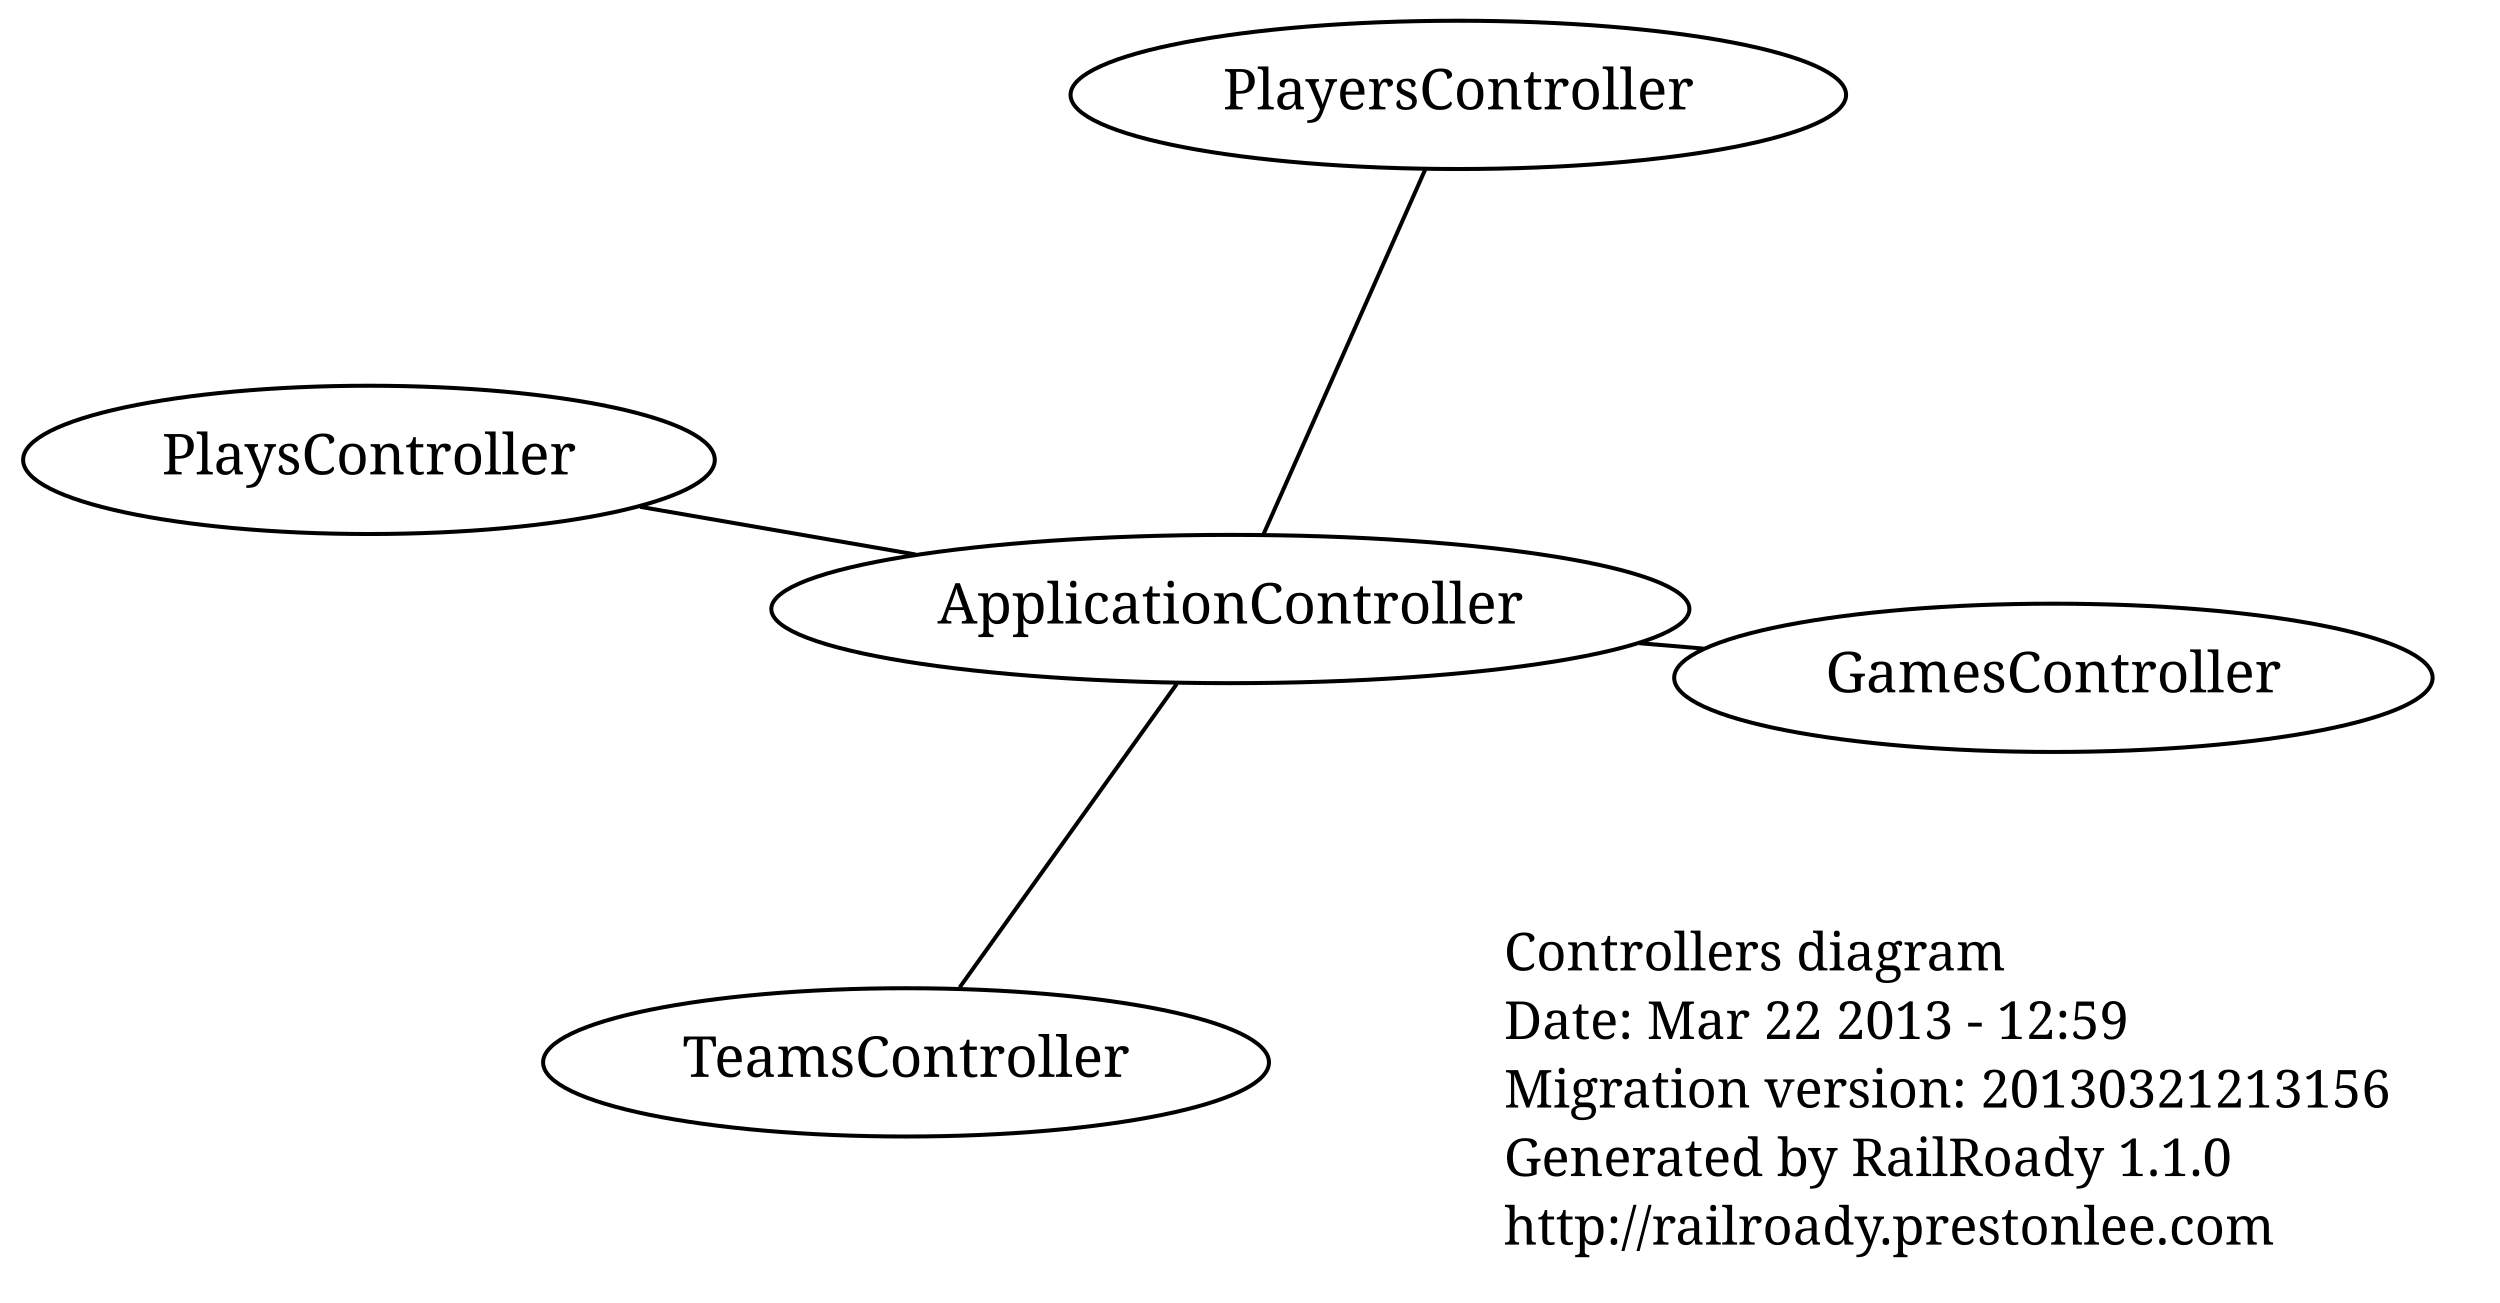
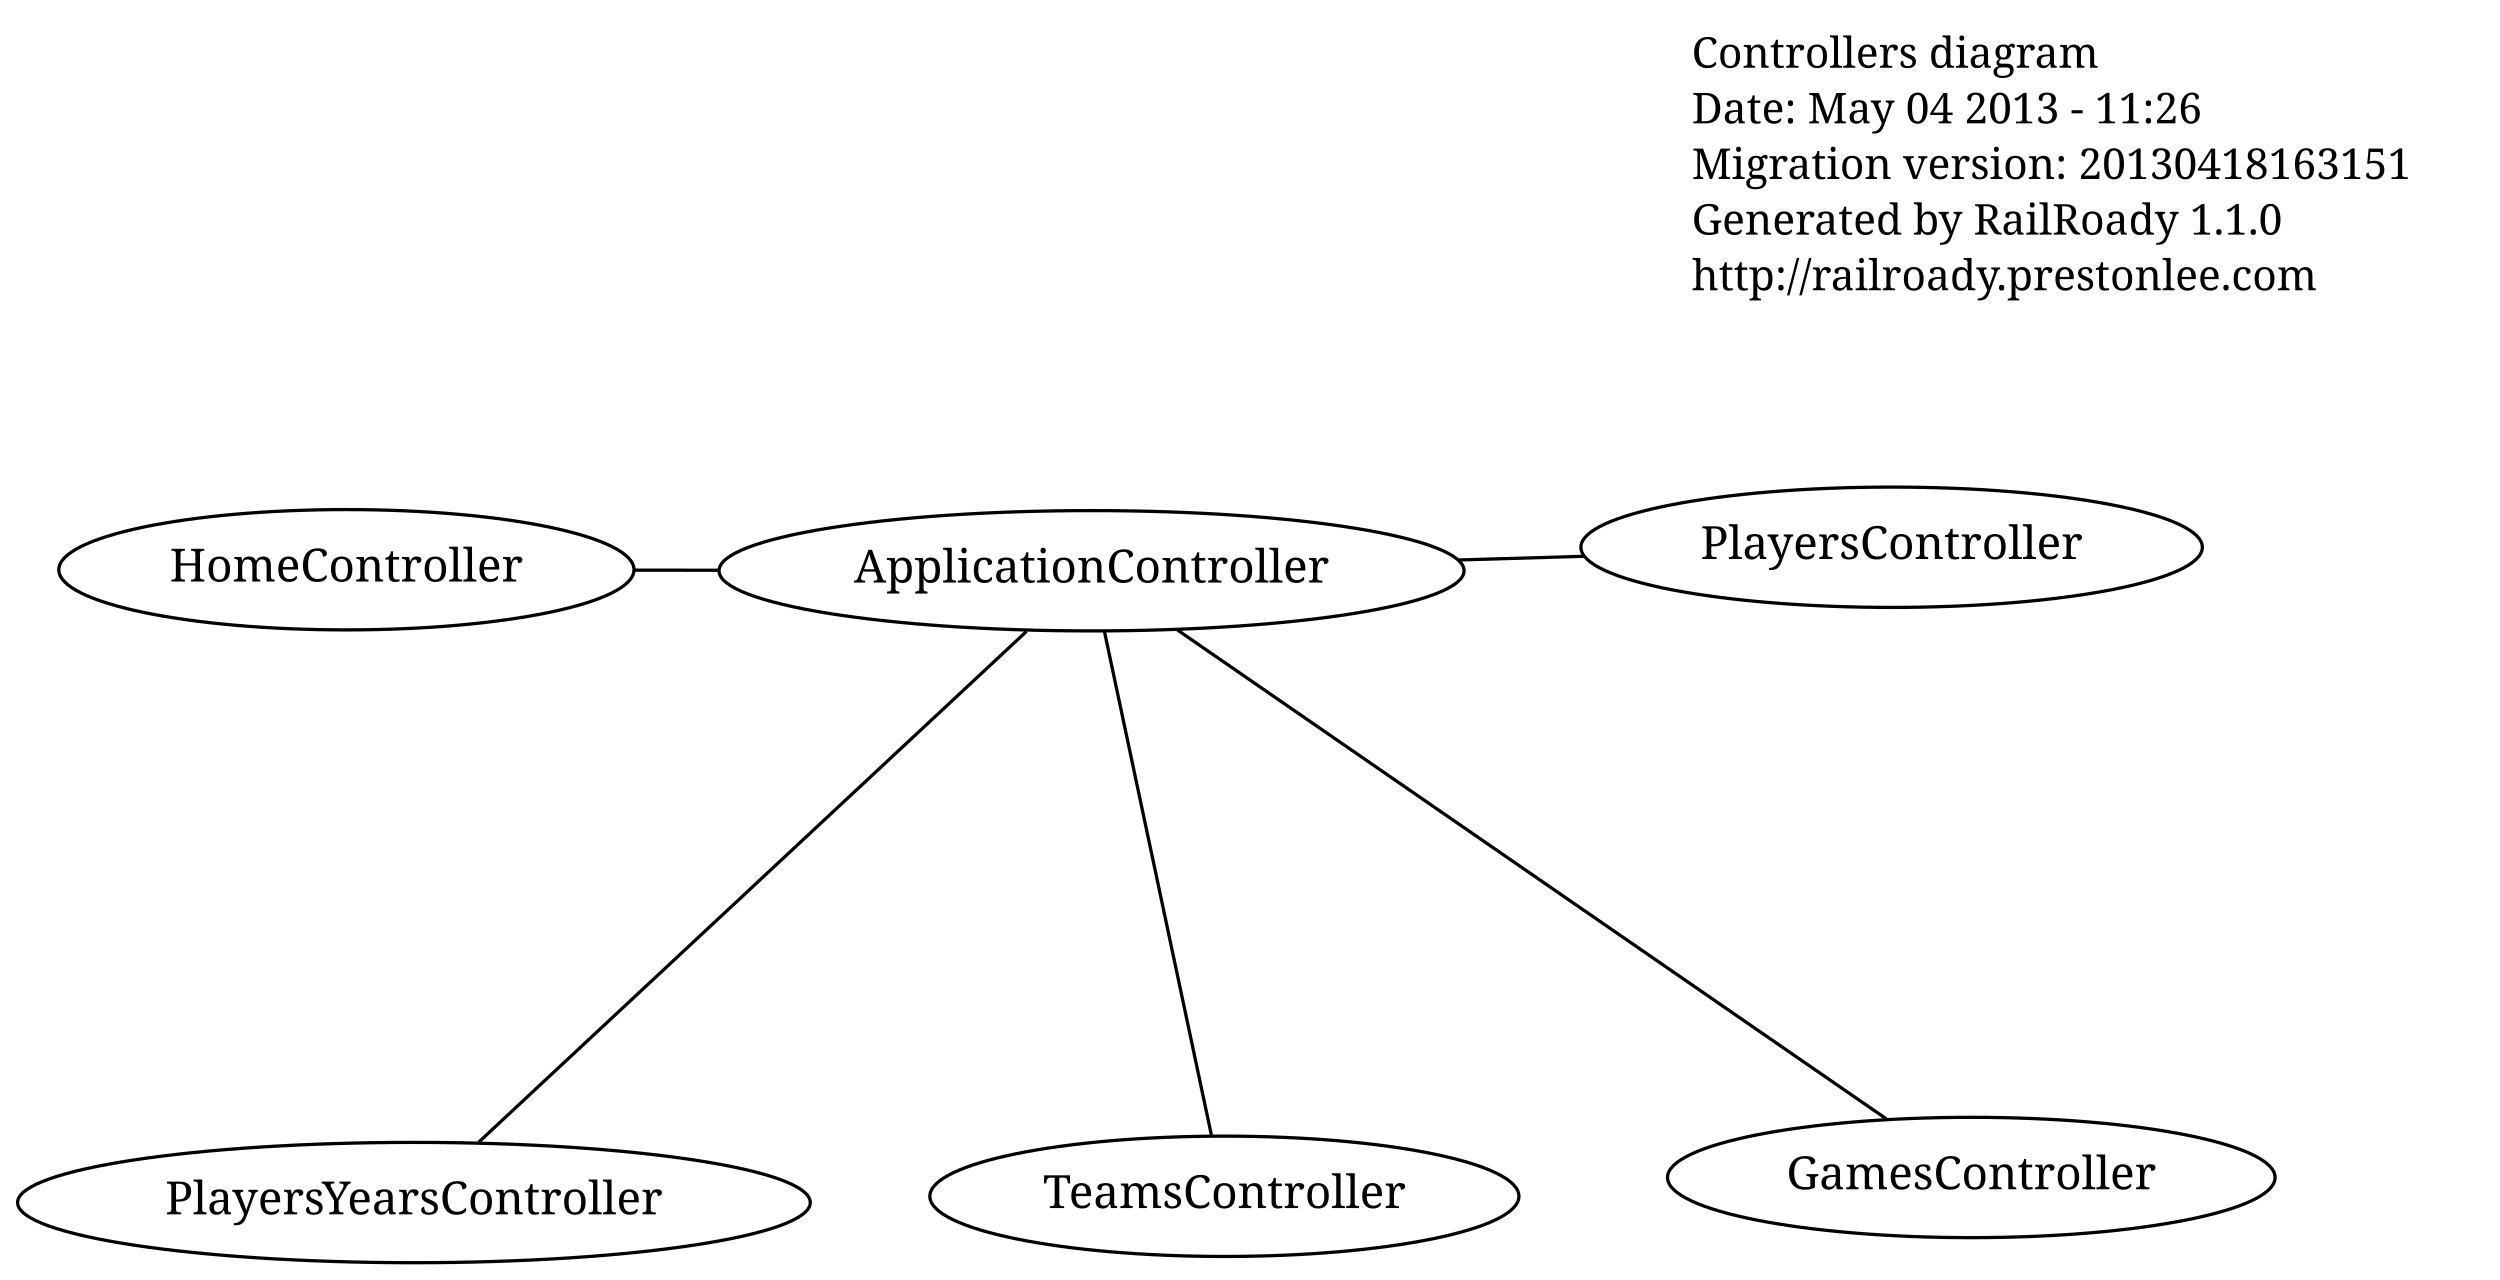
- <svg xmlns="http://www.w3.org/2000/svg" width="620pt" height="323pt" viewBox="0.00 0.00 620.00 322.94">
-   <g id="graph1" class="graph" transform="scale(1 1) rotate(0) translate(4 318.937)">
-     <polygon fill="white" stroke="white" points="-4,5 -4,-318.937 617,-318.937 617,5 -4,5" />
+ <svg xmlns="http://www.w3.org/2000/svg" width="764pt" height="391pt" viewBox="0.00 0.00 764.00 391.00">
+   <g id="graph1" class="graph" transform="scale(1 1) rotate(0) translate(4 387)">
+     <polygon fill="white" stroke="white" points="-4,5 -4,-387 761,-387 761,5 -4,5" />
    <g id="node1" class="node">
-       <text text-anchor="start" x="369" y="-78.3" font-family="Times Roman,serif" font-size="13.00">Controllers diagram</text>
-       <text text-anchor="start" x="369" y="-61.3" font-family="Times Roman,serif" font-size="13.00">Date: Mar 22 2013 - 12:59</text>
-       <text text-anchor="start" x="369" y="-44.3" font-family="Times Roman,serif" font-size="13.00">Migration version: 20130321213156</text>
-       <text text-anchor="start" x="369" y="-27.3" font-family="Times Roman,serif" font-size="13.00">Generated by RailRoady 1.1.0</text>
-       <text text-anchor="start" x="369" y="-10.3" font-family="Times Roman,serif" font-size="13.00">http://railroady.prestonlee.com</text>
+       <text text-anchor="start" x="513" y="-366.3" font-family="Times Roman,serif" font-size="13.00">Controllers diagram</text>
+       <text text-anchor="start" x="513" y="-349.3" font-family="Times Roman,serif" font-size="13.00">Date: May 04 2013 - 11:26</text>
+       <text text-anchor="start" x="513" y="-332.3" font-family="Times Roman,serif" font-size="13.00">Migration version: 20130418163151</text>
+       <text text-anchor="start" x="513" y="-315.3" font-family="Times Roman,serif" font-size="13.00">Generated by RailRoady 1.1.0</text>
+       <text text-anchor="start" x="513" y="-298.3" font-family="Times Roman,serif" font-size="13.00">http://railroady.prestonlee.com</text>
    </g>
    <g id="node2" class="node">
-       <ellipse fill="none" stroke="black" cx="87.5" cy="-204.918" rx="85.768" ry="18.385" />
-       <text text-anchor="middle" x="87.5" y="-201.318" font-family="Times Roman,serif" font-size="14.00">PlaysController</text>
+       <ellipse fill="none" stroke="black" cx="101.863" cy="-212.887" rx="87.889" ry="18.385" />
+       <text text-anchor="middle" x="101.863" y="-209.287" font-family="Times Roman,serif" font-size="14.00">HomeController</text>
    </g>
    <g id="node3" class="node">
-       <ellipse fill="none" stroke="black" cx="505.242" cy="-150.868" rx="94.045" ry="18.385" />
-       <text text-anchor="middle" x="505.242" y="-147.268" font-family="Times Roman,serif" font-size="14.00">GamesController</text>
+       <ellipse fill="none" stroke="black" cx="598.431" cy="-27.161" rx="92.839" ry="18.385" />
+       <text text-anchor="middle" x="598.431" y="-23.561" font-family="Times Roman,serif" font-size="14.00">GamesController</text>
    </g>
    <g id="node4" class="node">
-       <ellipse fill="none" stroke="black" cx="220.697" cy="-55.5" rx="90.01" ry="18.385" />
-       <text text-anchor="middle" x="220.697" y="-51.9" font-family="Times Roman,serif" font-size="14.00">TeamsController</text>
+       <ellipse fill="none" stroke="black" cx="370.176" cy="-21.412" rx="90.01" ry="18.385" />
+       <text text-anchor="middle" x="370.176" y="-17.812" font-family="Times Roman,serif" font-size="14.00">TeamsController</text>
    </g>
    <g id="node5" class="node">
-       <ellipse fill="none" stroke="black" cx="301.128" cy="-167.929" rx="113.844" ry="18.385" />
-       <text text-anchor="middle" x="301.128" y="-164.329" font-family="Times Roman,serif" font-size="14.00">ApplicationController</text>
+       <ellipse fill="none" stroke="black" cx="329.573" cy="-212.578" rx="113.844" ry="18.385" />
+       <text text-anchor="middle" x="329.573" y="-208.978" font-family="Times Roman,serif" font-size="14.00">ApplicationController</text>
    </g>
    <g id="edge2" class="edge">
-       <path fill="none" stroke="black" d="M223.097,-181.44C200.689,-185.32 176.455,-189.516 154.757,-193.273" />
+       <path fill="none" stroke="black" d="M215.384,-212.733C206.839,-212.745 198.297,-212.756 189.95,-212.768" />
    </g>
    <g id="edge4" class="edge">
-       <path fill="none" stroke="black" d="M402.587,-159.448C407.89,-159.005 413.195,-158.561 418.444,-158.123" />
+       <path fill="none" stroke="black" d="M355.841,-194.462C407.373,-158.924 521.154,-80.455 572.452,-45.078" />
    </g>
    <g id="edge6" class="edge">
-       <path fill="none" stroke="black" d="M287.847,-149.363C272.944,-128.532 248.909,-94.935 233.999,-74.093" />
+       <path fill="none" stroke="black" d="M333.54,-193.9C341.302,-157.354 358.418,-76.773 366.193,-40.166" />
    </g>
    <g id="node6" class="node">
-       <ellipse fill="none" stroke="black" cx="357.663" cy="-295.437" rx="96.166" ry="18.385" />
-       <text text-anchor="middle" x="357.663" y="-291.837" font-family="Times Roman,serif" font-size="14.00">PlayersController</text>
+       <ellipse fill="none" stroke="black" cx="574.081" cy="-219.76" rx="94.96" ry="18.385" />
+       <text text-anchor="middle" x="574.081" y="-216.16" font-family="Times Roman,serif" font-size="14.00">PlayersController</text>
    </g>
    <g id="edge8" class="edge">
-       <path fill="none" stroke="black" d="M309.349,-186.47C320.067,-210.644 338.709,-252.688 349.432,-276.874" />
+       <path fill="none" stroke="black" d="M441.808,-215.875C454.614,-216.251 467.566,-216.632 480.1,-217" />
+     </g>
+     <g id="node7" class="node">
+       <ellipse fill="none" stroke="black" cx="122.5" cy="-19.5" rx="121.122" ry="18.385" />
+       <text text-anchor="middle" x="122.5" y="-15.9" font-family="Times Roman,serif" font-size="14.00">PlayersYearsController</text>
+     </g>
+     <g id="edge10" class="edge">
+       <path fill="none" stroke="black" d="M309.718,-194.065C270.138,-157.16 181.826,-74.816 142.295,-37.957" />
    </g>
  </g>
</svg>
